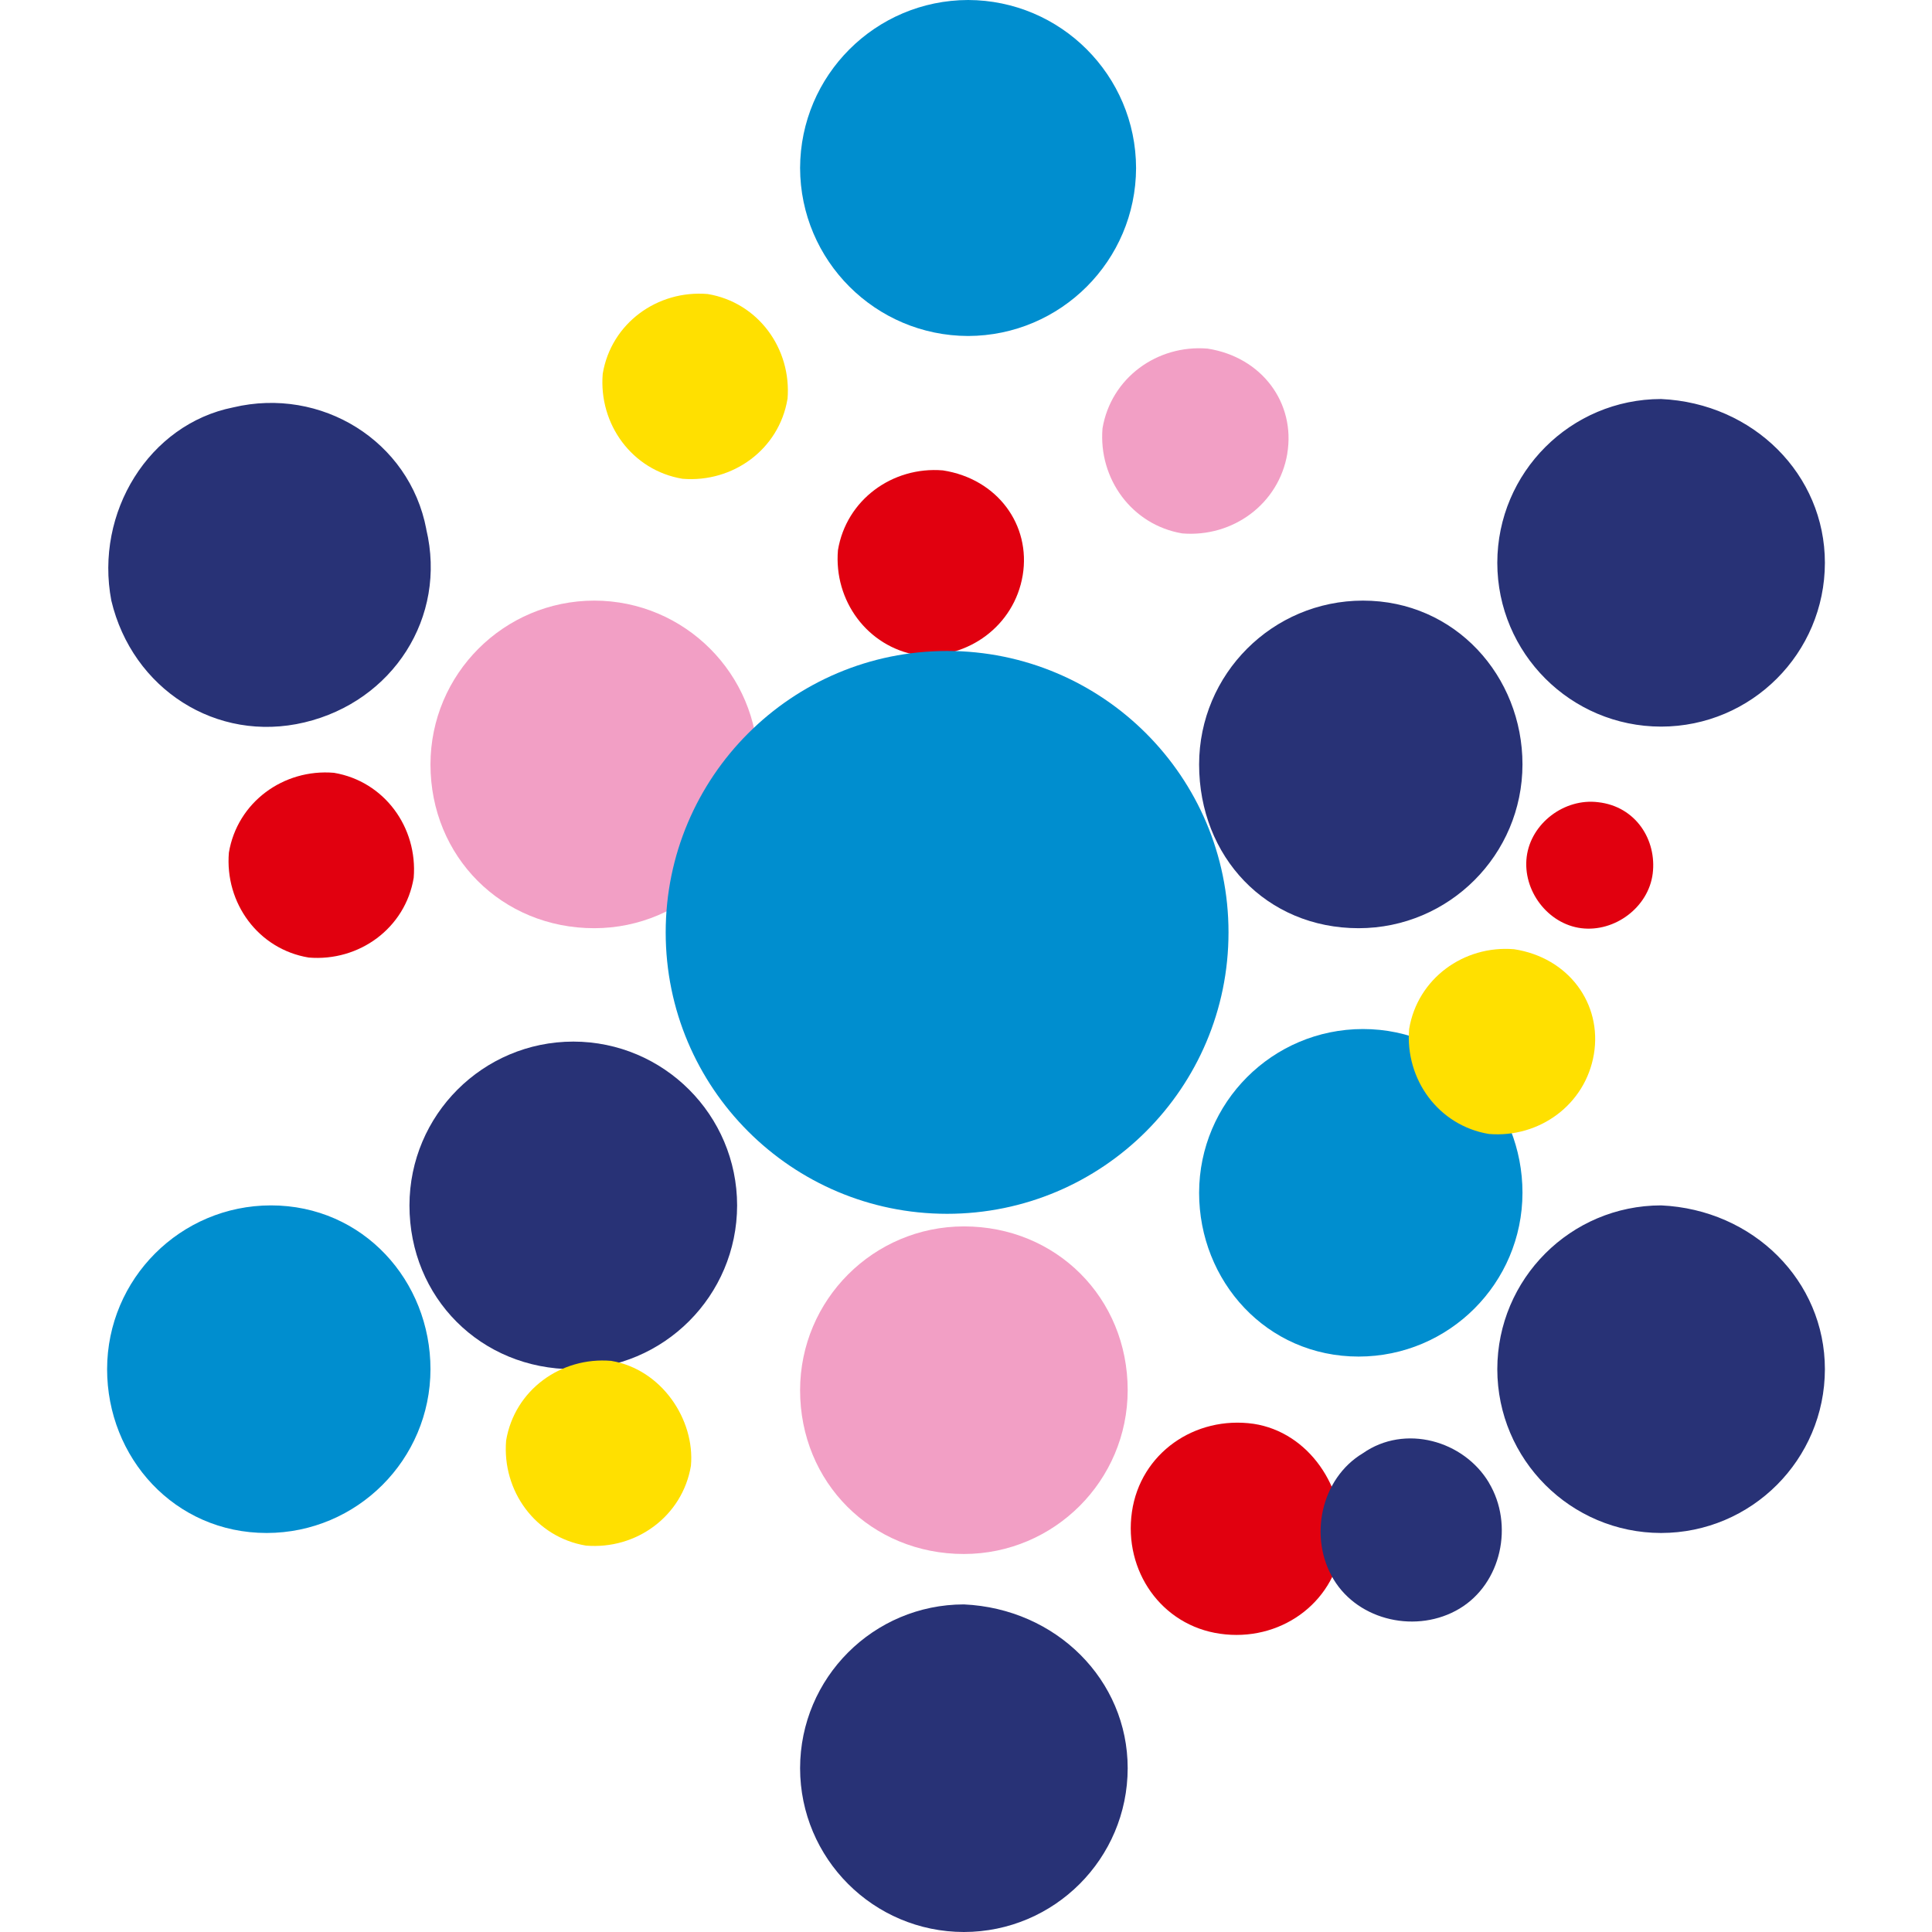
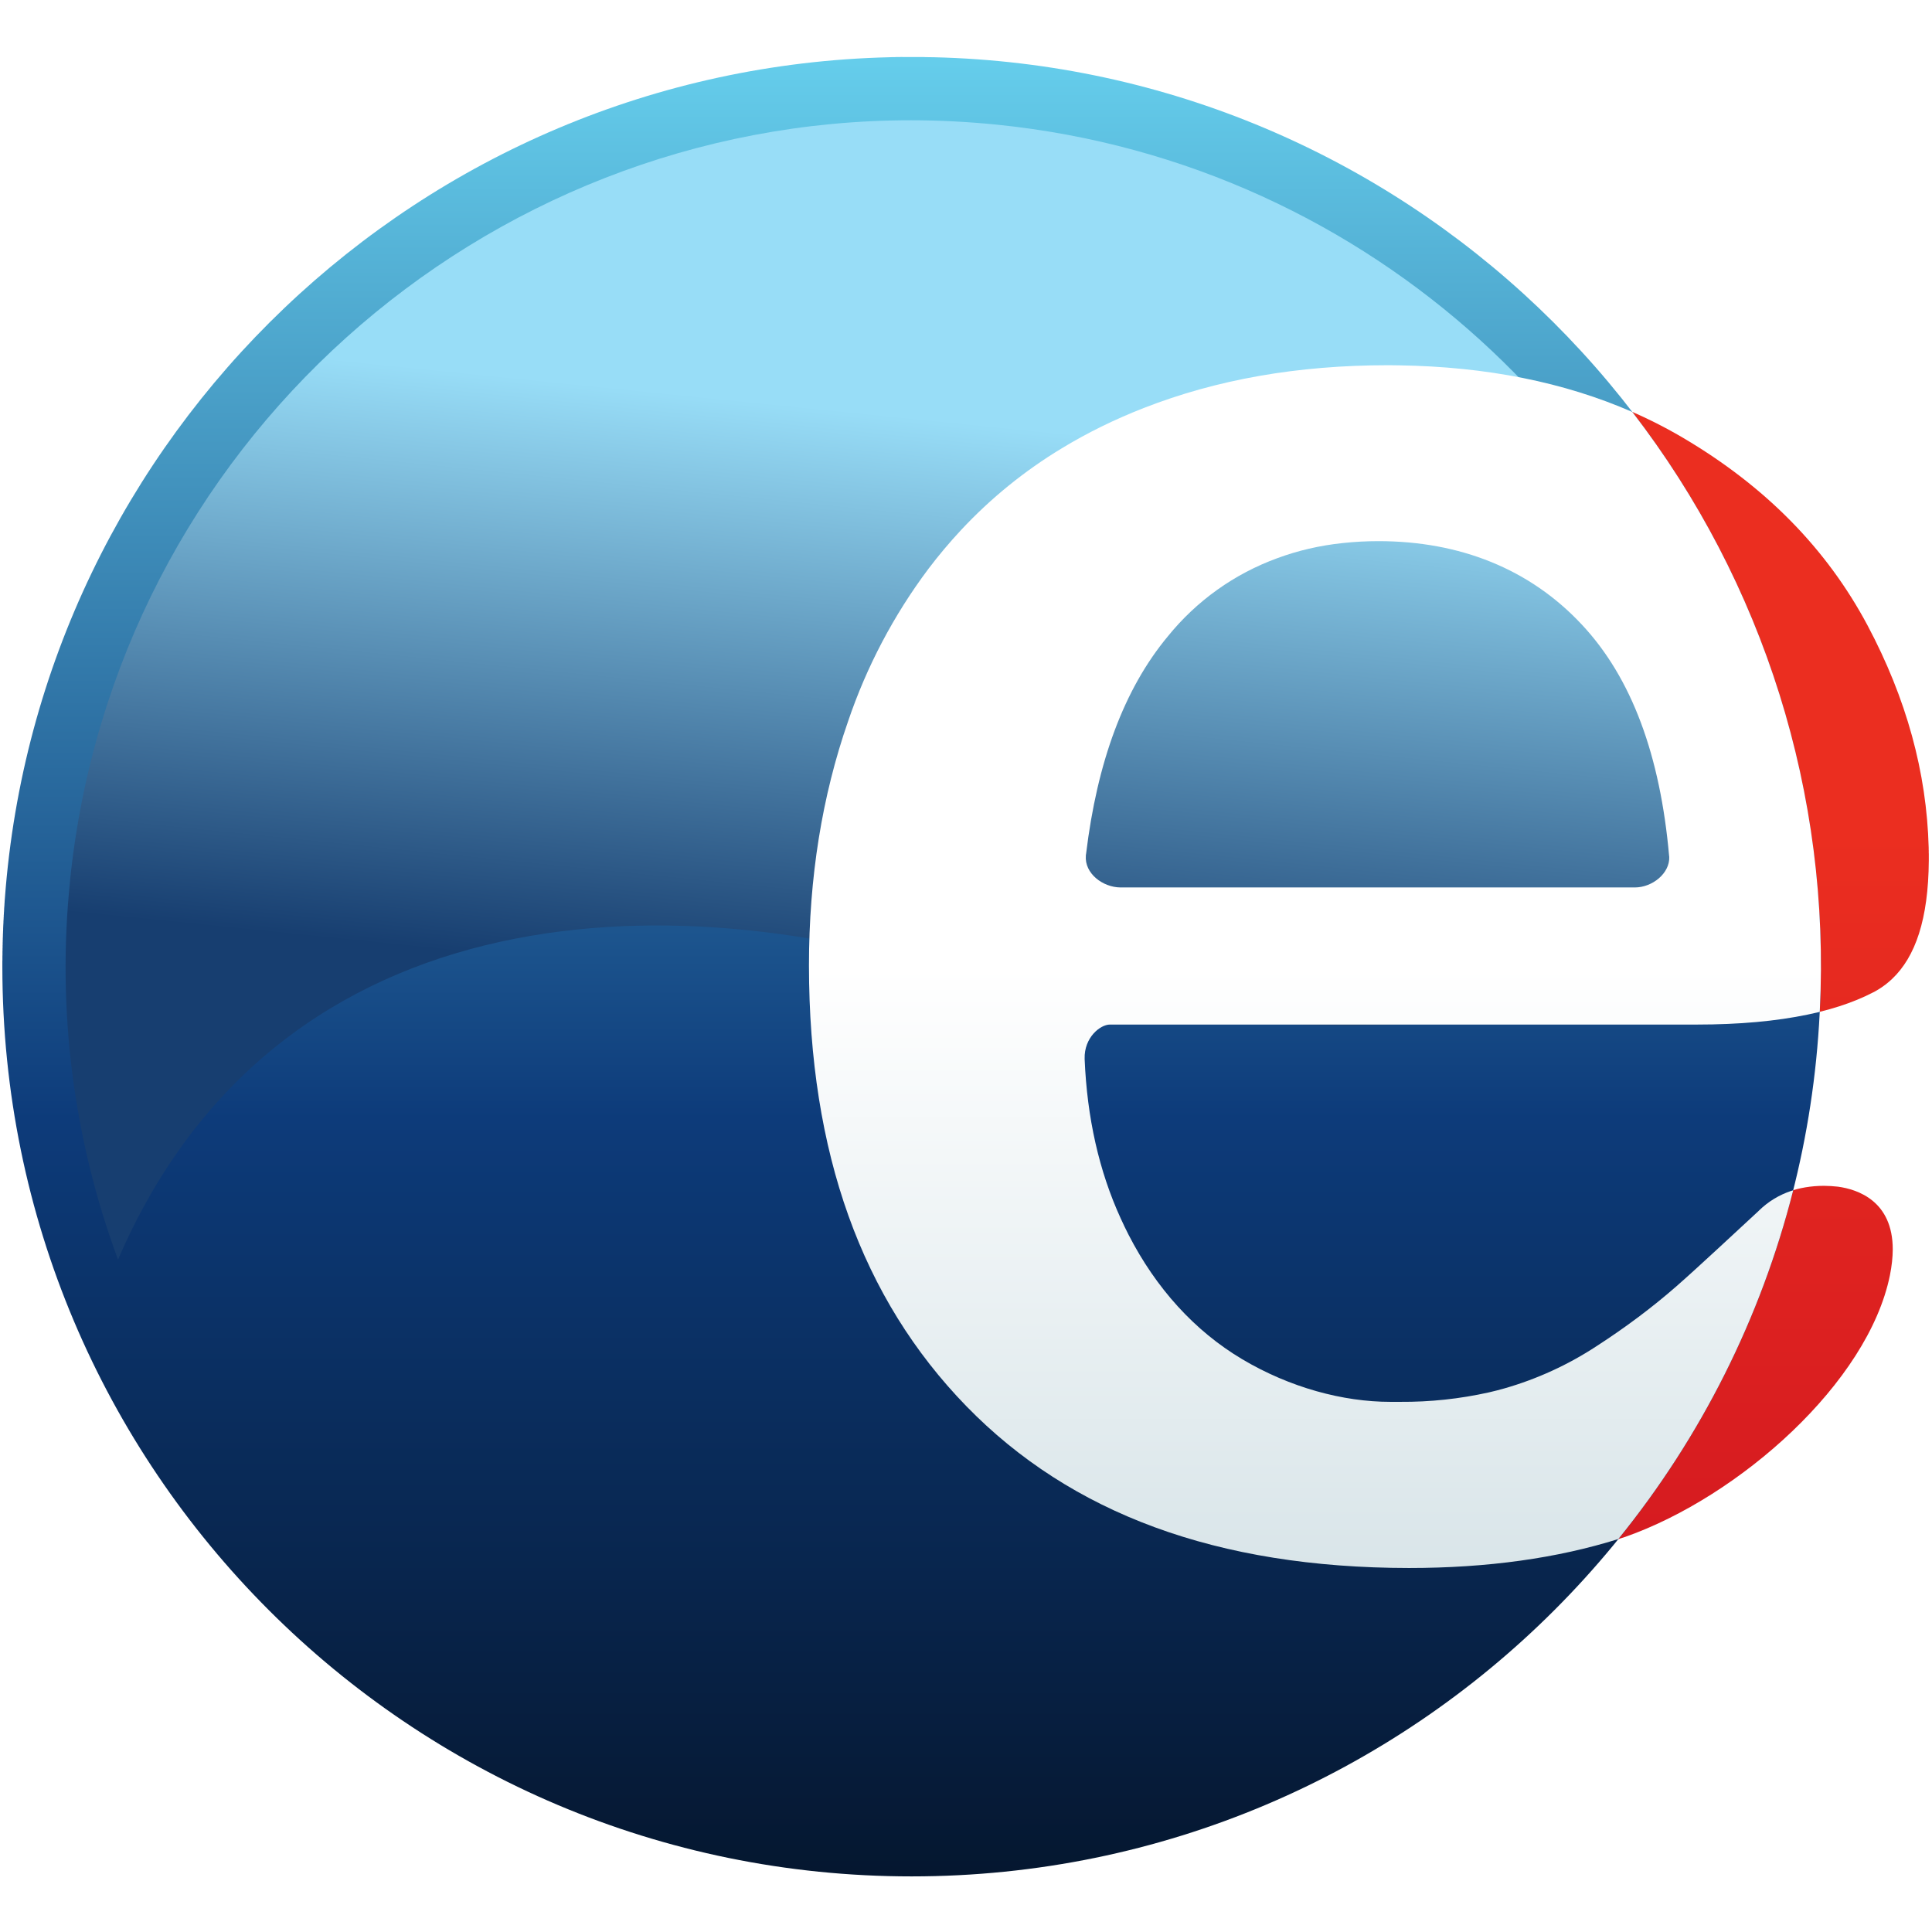
- <svg xmlns="http://www.w3.org/2000/svg" width="32" height="32" fill="none">
-   <path d="M30.226 22.678a2.716 2.716 0 01-2.713 2.713 2.716 2.716 0 01-2.713-2.713 2.716 2.716 0 012.713-2.713c1.53.07 2.713 1.252 2.713 2.713z" fill="#283276" />
-   <path d="M12.556 12.66a2.716 2.716 0 01-2.713 2.714c-1.53 0-2.713-1.183-2.713-2.713a2.716 2.716 0 012.713-2.713 2.716 2.716 0 012.713 2.713z" fill="#F29FC5" />
-   <path d="M25.217 19.756a2.716 2.716 0 01-2.713 2.713c-1.53 0-2.643-1.252-2.643-2.713a2.716 2.716 0 012.713-2.712c1.53 0 2.643 1.252 2.643 2.712z" fill="#008ECF" />
-   <path d="M18.678 23.026a2.716 2.716 0 01-2.713 2.713c-1.53 0-2.713-1.183-2.713-2.713a2.716 2.716 0 012.713-2.713c1.53 0 2.713 1.183 2.713 2.713z" fill="#F29FC5" />
-   <path d="M18.678 29.287A2.716 2.716 0 0115.965 32a2.716 2.716 0 01-2.713-2.713 2.716 2.716 0 012.713-2.713c1.53.07 2.713 1.252 2.713 2.713zM30.226 9.322a2.716 2.716 0 01-2.713 2.713A2.716 2.716 0 0124.8 9.322a2.716 2.716 0 012.713-2.713c1.53.07 2.713 1.252 2.713 2.713zM25.217 12.66a2.716 2.716 0 01-2.713 2.714c-1.53 0-2.643-1.183-2.643-2.713a2.716 2.716 0 012.713-2.713c1.53 0 2.643 1.252 2.643 2.713zM12.209 19.965a2.716 2.716 0 01-2.713 2.713c-1.53 0-2.714-1.182-2.714-2.713a2.716 2.716 0 012.714-2.713 2.716 2.716 0 012.713 2.713zM7.06 8.765c.349 1.461-.556 2.852-2.016 3.2-1.461.348-2.853-.556-3.2-2.017-.279-1.461.626-2.922 2.017-3.2 1.46-.348 2.922.556 3.2 2.017z" fill="#283276" />
-   <path d="M6.852 14.54c-.139.834-.904 1.39-1.739 1.32-.835-.138-1.391-.903-1.322-1.738.14-.835.905-1.392 1.74-1.322.834.14 1.39.904 1.321 1.74zM22.226 25.6c-.14.974-1.043 1.6-2.017 1.46-.974-.138-1.6-1.043-1.461-2.016.139-.974 1.043-1.6 2.017-1.461.905.139 1.53 1.043 1.461 2.017zM27.374 14.47c-.07.556-.626.973-1.183.904-.556-.07-.974-.626-.904-1.183.07-.556.626-.974 1.183-.904.626.07.973.626.904 1.183zM16.939 9.53c-.14.835-.904 1.392-1.74 1.322-.834-.139-1.39-.904-1.32-1.739.138-.835.904-1.391 1.738-1.322.905.14 1.461.905 1.322 1.74z" fill="#E1000F" />
-   <path d="M21.322 7.513c-.14.835-.904 1.391-1.74 1.322-.834-.14-1.39-.905-1.321-1.74.14-.834.904-1.39 1.74-1.321.903.14 1.46.904 1.32 1.74z" fill="#F29FC5" />
-   <path d="M11.444 24.278c-.14.835-.905 1.392-1.74 1.322-.834-.14-1.39-.904-1.321-1.74.139-.834.904-1.39 1.739-1.32.835.138 1.391.973 1.322 1.738zM26.4 17.46c-.14.836-.904 1.392-1.74 1.322-.834-.139-1.39-.904-1.32-1.739.138-.834.904-1.39 1.738-1.321.905.139 1.461.904 1.322 1.739z" fill="#FFE000" />
-   <path d="M24.66 24.557c.418.695.21 1.67-.486 2.087-.696.417-1.67.208-2.087-.487-.417-.696-.209-1.67.487-2.087.696-.487 1.67-.21 2.087.487z" fill="#283276" />
-   <path d="M13.043 6.609c-.139.834-.904 1.39-1.739 1.321-.834-.139-1.39-.904-1.321-1.739.139-.835.904-1.391 1.739-1.321.835.139 1.391.904 1.322 1.739z" fill="#FFE000" />
-   <path d="M18.817 2.783a2.79 2.79 0 01-2.782 2.782 2.79 2.79 0 01-2.783-2.782A2.79 2.79 0 0116.035 0a2.79 2.79 0 012.782 2.783zM7.13 22.678a2.716 2.716 0 01-2.713 2.713c-1.53 0-2.643-1.252-2.643-2.713a2.716 2.716 0 012.713-2.713c1.53 0 2.643 1.252 2.643 2.713zM20.348 15.444a4.661 4.661 0 11-9.322-.001 4.661 4.661 0 019.322 0z" fill="#008ECF" />
+ <svg xmlns="http://www.w3.org/2000/svg" width="32" height="32">
+   <defs>
+     <linearGradient id="a" x1="50%" x2="50%" y1="38.706%" y2="100%">
+       <stop offset="0%" stop-color="#EB2E20" />
+       <stop offset="100%" stop-color="#D51A20" />
+     </linearGradient>
+     <linearGradient id="b" x1="50%" x2="50%" y1="0%" y2="100%">
+       <stop offset="0%" stop-color="#65CDEB" />
+       <stop offset="58.422%" stop-color="#0D3B7A" />
+       <stop offset="100%" stop-color="#051730" />
+     </linearGradient>
+     <linearGradient id="c" x1="54.578%" x2="47.215%" y1="26.869%" y2="76.287%">
+       <stop offset="0%" stop-color="#98DDF7" />
+       <stop offset="100%" stop-color="#173E70" />
+     </linearGradient>
+     <linearGradient id="d" x1="50%" x2="50%" y1="49.971%" y2="100%">
+       <stop offset="0%" stop-color="#FFF" />
+       <stop offset="100%" stop-color="#D9E5E9" />
+     </linearGradient>
+   </defs>
+   <g fill="none" fill-rule="evenodd">
+     <path fill="url(#a)" d="M18.946 6.757c-1.205.471-2.209 1.144-3.026 2.02-.819.879-1.444 1.932-1.873 3.17-.431 1.239-.648 2.585-.648 4.045.002 3.106.875 5.518 2.608 7.3 1.732 1.778 4.15 2.676 7.33 2.679 1.355 0 2.55-.175 3.584-.516 1.89-.666 4.02-2.553 4.382-4.332.032-.159.046-.301.047-.428 0-.8-.576-.995-.908-1.04a2.225 2.225 0 00-.23-.014c-.437 0-.785.142-1.006.343-.266.245-1.039.97-1.437 1.319-.405.354-.846.684-1.324.993-.49.316-.999.55-1.525.7a6.304 6.304 0 01-1.73.223 5.012 5.012 0 01-2.611-.706c-.796-.471-1.431-1.177-1.899-2.091-.436-.846-.67-1.812-.715-2.881a.72.72 0 010-.025c0-.342.267-.546.575-.546h9.552c1.289.001 2.265-.187 2.927-.53l.01-.005.003-.001.002-.001.005-.003a.891.891 0 00.014-.007.044.044 0 01.003-.002l.004-.002.003-.002a.079.079 0 00.007-.004l.003-.002.003-.002.004-.002.004-.002.002-.001.005-.003.002-.001.005-.003.001-.001.004-.003.003-.001.004-.003.003-.001.004-.003.002-.001a.103.103 0 00.004-.003l.003-.001.004-.003.002-.002.004-.002.003-.002.004-.002.002-.002.004-.003.002-.001.005-.003.002-.001.005-.004h.001a.166.166 0 01.005-.004h.001l.005-.004.002-.001.005-.004h.001l.005-.004.001-.001.005-.003.002-.002.004-.003.002-.001.004-.003.002-.002c.002 0 .003-.002.005-.003l.001-.001.005-.004h.001a.161.161 0 01.005-.004l.002-.001.004-.004.002-.001.004-.004h.002l.005-.005.006-.005.005-.004.002-.001.005-.004v-.001l.006-.004v-.001a.108.108 0 00.006-.004l.005-.005.002-.001.004-.004h.001l.005-.005h.001l.005-.005.001-.001.005-.004v-.001a.26.26 0 00.006-.005l.006-.005.006-.005.017-.016c.387-.366.602-.989.609-1.96v-.116l-.001-.01v-.045l-.001-.012v-.033c-.033-1.246-.368-2.468-1.014-3.683-.675-1.265-1.685-2.296-3.052-3.103-1.355-.799-2.985-1.203-4.91-1.204-1.481 0-2.82.238-4.023.708m7.25 3.584c.833.887 1.302 2.179 1.45 3.838v.029c0 .265-.282.49-.57.49h-8.518c-.288-.002-.575-.217-.575-.493 0-.02.001-.042.005-.063.196-1.62.688-2.894 1.51-3.781.856-.926 1.984-1.398 3.305-1.395 1.376-.003 2.534.458 3.392 1.375" />
+     <path fill="url(#b)" d="M14.945.944h-.024a.58.58 0 01-.023.001h-.057l-.014.001h-.011a.47.47 0 01-.012 0h-.023l-.02.001h-.003l-.022.001h-.002C6.964 1.133.652 7.203.081 14.876l-.002.024-.002.024-.001.023v.001l-.002.023v.001l-.001.023v.001l-.002.023v.001l-.002.023v.001l-.001.022v.003l-.001.02v.004l-.002.02a.04.04 0 000 .004l-.001.022v.001l-.002.022v.023l-.001.004-.001.019v.005l-.001.02v.004l-.002.019v.025l-.001.004v.019l-.001.006-.001.018v.006l-.001.017v.007l-.001.017v.023l-.001.008v.017l-.001.007v.017l-.001.007v.018l-.001.006v.025l-.001.016v.008l-.001.015v.025l-.001.008v.025l-.001.014v.034l-.001.013v.035l-.001.014v.035l-.001.014a.665.665 0 000 .024v.035l-.001.015v.072l-.001.01v.097c0 8.322 6.742 15.067 15.06 15.067 8.318 0 15.06-6.745 15.06-15.067V15.831l-.001-.014v-.06l-.001-.012v-.049l-.001-.01v-.023l-.001-.015v-.033l-.001-.016v-.024l-.001-.007v-.024l-.001-.017v-.008l-.001-.016v-.024l-.001-.01v-.015l-.001-.007v-.017l-.001-.007v-.024l-.002-.017a.09.09 0 010-.005v-.024l-.002-.02v-.024l-.001-.005v-.019l-.001-.005-.001-.019v-.005l-.001-.019v-.005l-.001-.019v-.004l-.002-.02v-.004l-.001-.02v-.004l-.001-.02v-.004l-.002-.02v-.004l-.001-.02v-.003l-.002-.021v-.003l-.001-.021v-.004l-.002-.02v-.003l-.001-.021v-.003l-.002-.021v-.002l-.002-.022v-.003l-.001-.021v-.002l-.002-.022v-.002l-.004-.047c-.582-7.661-6.89-13.72-14.651-13.904h-.027l-.02-.001h-.023a.41.41 0 01-.011 0h-.013l-.013-.001h-.033l-.02-.001H14.945z" />
+     <path fill="url(#c)" d="M1.16 14.594a13.913 13.913 0 00.795 6.269c2.666-6.19 9.371-6.337 14.506-4.527 5.77 1.19 12.304 1.013 12.31-2.774 0-.264-.03-.546-.097-.847-1.151-5.322-5.877-10.01-12.159-10.65-.48-.048-.955-.073-1.427-.073-7.095 0-13.197 5.392-13.929 12.602" />
+     <path fill="url(#d)" d="M18.946 6.757c-.486.19-.94.413-1.362.67a7.782 7.782 0 00-1.665 1.351 8.24 8.24 0 00-.543.646 9.05 9.05 0 00-1.329 2.523c-.431 1.239-.648 2.585-.648 4.045.002 3.106.875 5.518 2.608 7.3 1.732 1.778 4.15 2.676 7.33 2.679 1.307 0 2.461-.164 3.468-.48a15.026 15.026 0 002.896-5.776.337.337 0 01-.01.003l-.008.003h-.002a.135.135 0 00-.012.004h-.001a1.39 1.39 0 00-.532.324l-.012.012c-.319.294-.993.925-1.355 1.242-.405.354-.846.684-1.324.993a5.593 5.593 0 01-1.526.7 5.08 5.08 0 01-.257.066 6.539 6.539 0 01-1.472.157h-.161c-.784 0-1.663-.236-2.454-.706-.792-.471-1.427-1.177-1.88-2.057a6.252 6.252 0 01-.132-.274c-.361-.788-.558-1.672-.598-2.641v-.004c-.01-.355.26-.567.418-.567h9.722c.706 0 1.317-.057 1.835-.165a6.07 6.07 0 00.201-.045l.001-.024a15.003 15.003 0 00-3.107-9.913c-1.124-.491-2.409-.75-3.868-.772L23 6.049h-.004c-1.51 0-2.846.238-4.049.708m3.884 2.206c1.349 0 2.507.461 3.365 1.378.834.887 1.303 2.179 1.45 3.838l.002.014c.01.271-.278.506-.571.506h-8.518c-.299-.003-.597-.235-.574-.525 0-.011.002-.022.004-.032.183-1.515.625-2.726 1.354-3.602a4.162 4.162 0 011.814-1.295c.34-.126.701-.21 1.08-.25.194-.021.391-.032.594-.032" />
+   </g>
</svg>
